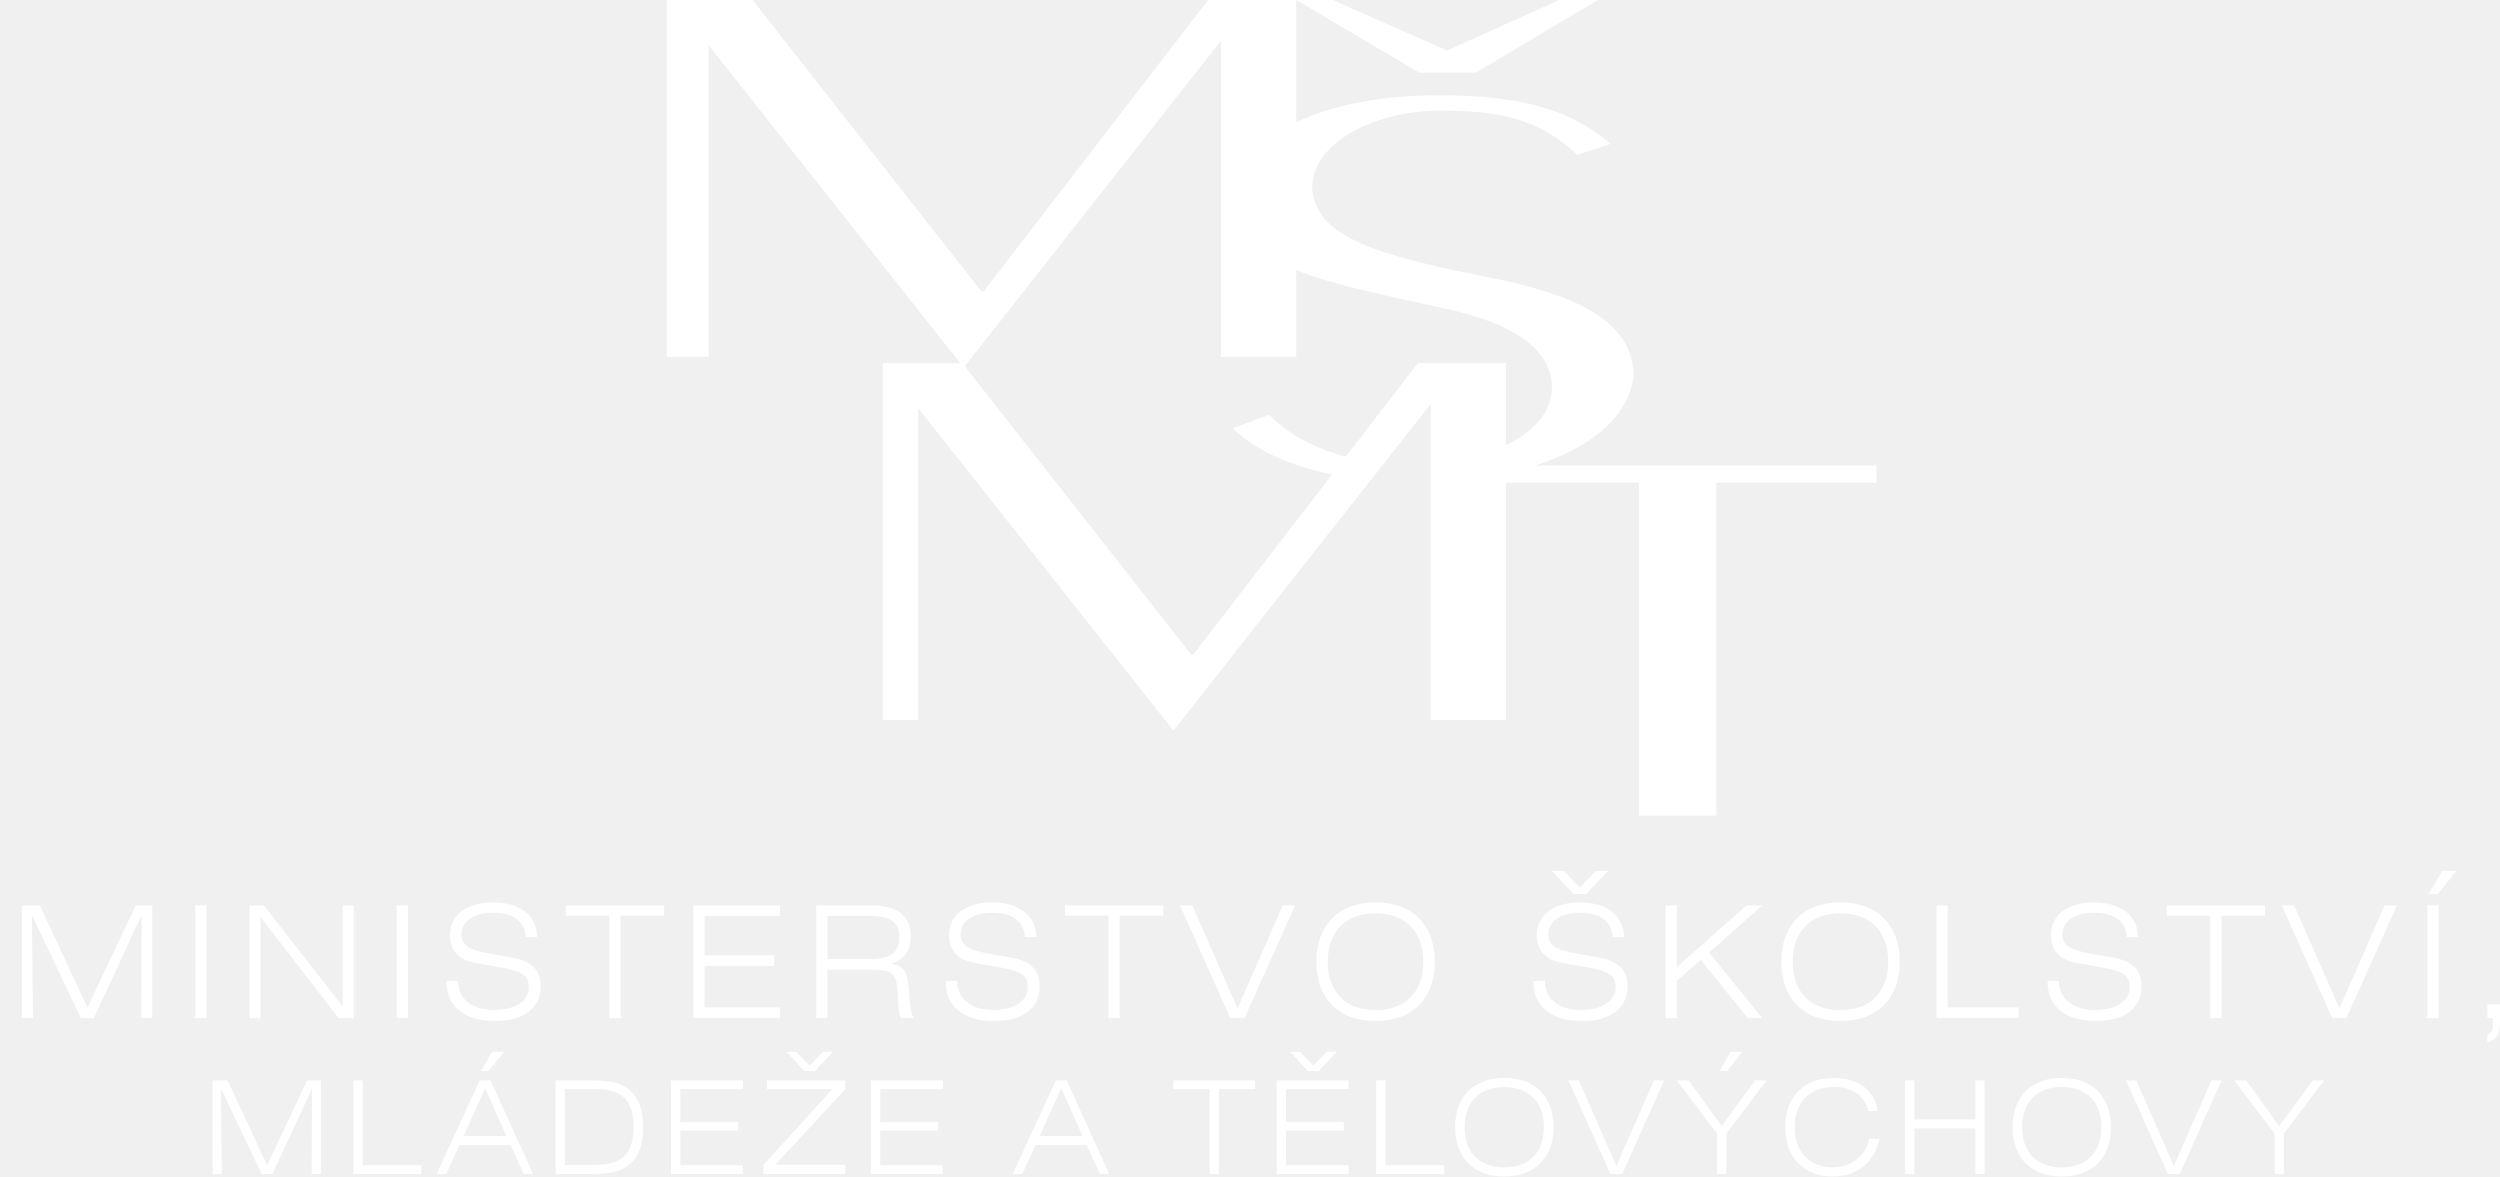
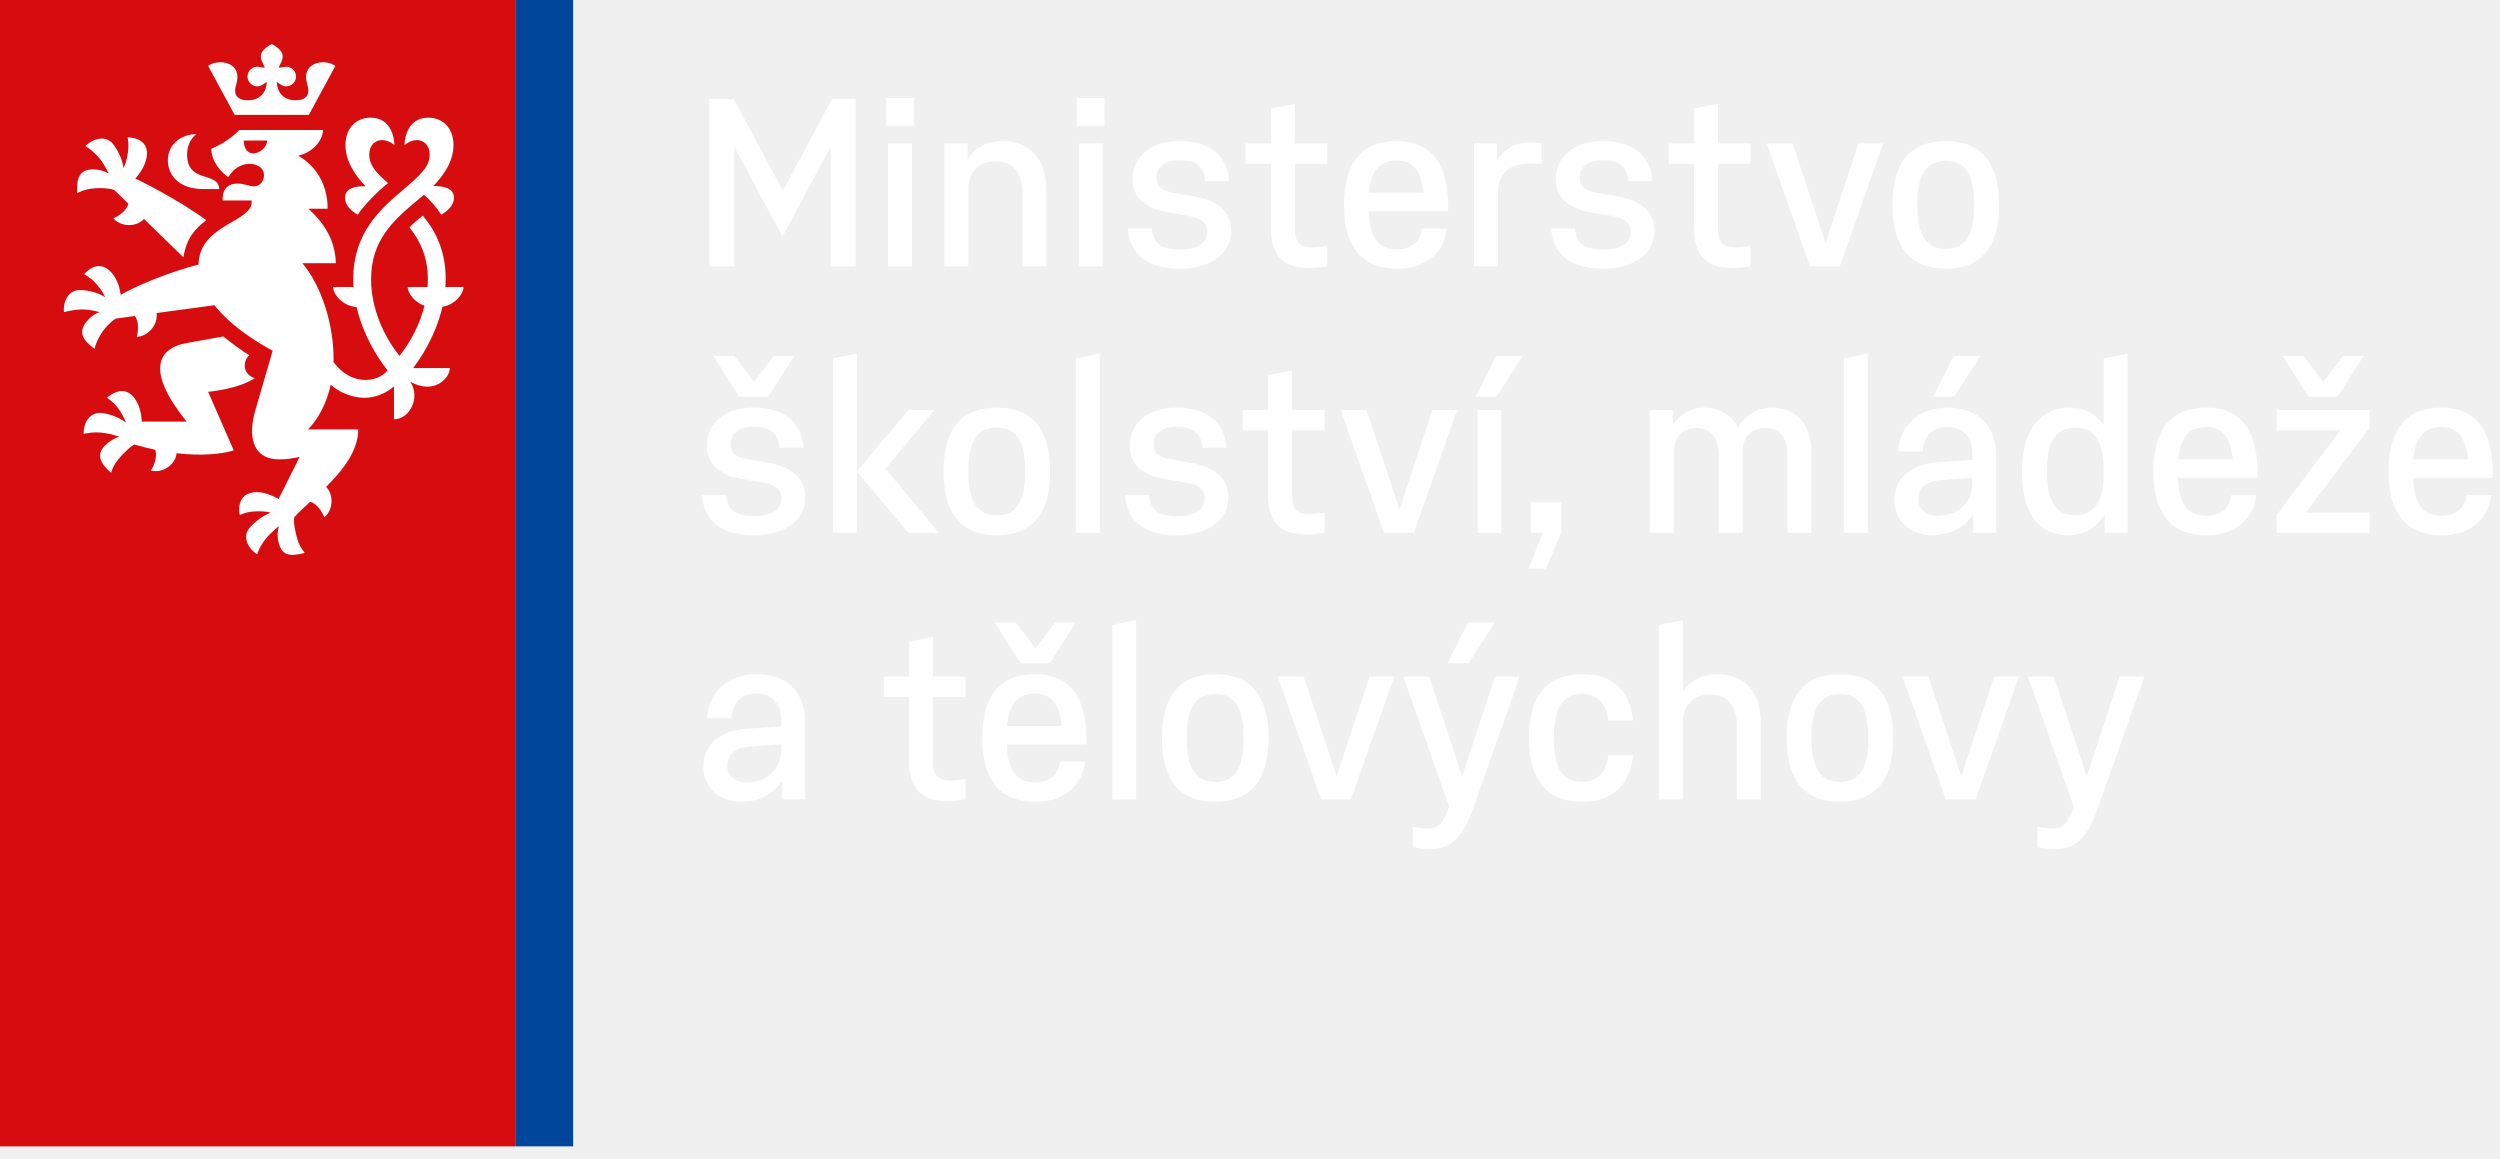
- <svg xmlns="http://www.w3.org/2000/svg" width="102" height="48" viewBox="0 0 102 48" fill="none">
-   <path d="M60.208 2.964L65.192 0h-1.576l-4.581 2.062L54.375 0h-1.487l5.02 2.964h2.3zm2.42 16.032c2.184-.7 3.806-1.927 4.024-3.646 0-2.426-2.838-3.397-5.633-3.975-4.057-.809-6.941-1.479-7.392-3.235a1.46 1.46 0 01-.091-.554c.09-1.895 2.75-3.073 5.185-3.073 2.478 0 4.055.321 5.632 1.803l1.353-.441c-1.757-1.57-4.146-1.987-6.985-1.987-2.36 0-4.376.396-5.833 1.105V0h-3.596l-9.161 11.89h-.088L30.704 0H27.2v14.564h1.71V1.844l10.267 12.97h-3.16v14.564h1.449v-12.72l10.39 13.125h.042l10.479-13.306v12.901h3.068v-9.682h5.423v13.583h3.156V19.696h6.533v-.7H62.628zm-1.184-.837v-3.345h-3.595l-2.94 3.816c-1.22-.317-2.303-.874-3.13-1.708l-1.488.554c.954.922 2.387 1.539 4.057 1.883l-5.66 7.344H48.6l-9.237-11.762L49.818 1.662v12.902h3.07V11.02c1.62.65 3.842 1.066 6.102 1.58 3.336.716 4.328 1.987 4.328 3.212 0 .945-.678 1.775-1.874 2.347zM.893 36.939h.733l1.942 4.173 1.97-4.173h.674v4.599H5.76l.018-4.203-1.948 4.203H3.3l-1.999-4.203.045 4.203H.893v-4.6zM7.97 36.938h.458v4.599H7.97v-4.599zM10.18 36.939h.587l3.216 4.127V36.94h.446v4.599h-.612l-3.191-4.127v4.127h-.446v-4.6zM16.186 36.938h.459v4.599h-.459v-4.599zM18.69 40.023v.024c0 .695.567 1.16 1.458 1.16.899 0 1.427-.382 1.427-.942 0-.524-.37-.656-1.147-.797l-.98-.172c-.733-.127-1.09-.509-1.09-1.146 0-.79.65-1.33 1.752-1.33 1.121 0 1.783.533 1.808 1.412h-.458c-.058-.643-.516-.992-1.338-.992-.815 0-1.293.355-1.293.885 0 .483.377.649 1.146.782l.874.153c.834.147 1.21.504 1.21 1.186 0 .878-.681 1.413-1.867 1.413-1.235 0-1.968-.611-1.968-1.567v-.07h.466zM24.861 37.36h-1.777v-.421h4.012v.42H25.32v4.178h-.459V37.36zM28.287 36.939h3.535v.428h-3.075v1.612h2.84v.432h-2.84v1.694h3.075v.433h-3.535v-4.6zM33.3 36.939h2.205c1.095 0 1.65.414 1.65 1.236 0 .605-.243.962-.797 1.147.523.083.643.325.707.873.07.61.032 1.076.223 1.343h-.536c-.14-.42-.101-.878-.159-1.343-.057-.473-.325-.632-.898-.632H33.76v1.975h-.46v-4.6zm.46.428v1.764h1.694c.847 0 1.235-.236 1.235-.885 0-.683-.407-.88-1.293-.88H33.76zM39.052 40.023v.024c0 .695.567 1.16 1.459 1.16.897 0 1.426-.382 1.426-.942 0-.524-.369-.656-1.147-.797l-.98-.172c-.733-.127-1.09-.509-1.09-1.146 0-.79.65-1.33 1.752-1.33 1.121 0 1.784.533 1.809 1.412h-.459c-.057-.643-.515-.992-1.337-.992-.816 0-1.293.355-1.293.885 0 .483.376.649 1.146.782l.873.153c.834.147 1.21.504 1.21 1.186 0 .878-.68 1.413-1.866 1.413-1.236 0-1.967-.611-1.967-1.567v-.07h.464zM45.224 37.36h-1.778v-.421h4.013v.42h-1.777v4.178h-.458V37.36zM48.142 36.939h.502l1.847 4.204 1.847-4.204h.504l-2.064 4.599h-.58l-2.056-4.6zM56.122 41.66c-1.51 0-2.413-.924-2.413-2.422 0-1.495.903-2.419 2.413-2.419 1.51 0 2.42.924 2.42 2.419 0 1.498-.91 2.421-2.42 2.421zm1.949-2.422c0-1.235-.733-1.974-1.949-1.974-1.216 0-1.949.74-1.949 1.974 0 1.236.733 1.975 1.95 1.975 1.215 0 1.948-.739 1.948-1.975zM63.033 40.023v.024c0 .695.566 1.16 1.458 1.16.899 0 1.426-.382 1.426-.942 0-.524-.37-.656-1.145-.797l-.981-.172c-.732-.127-1.089-.509-1.089-1.146 0-.79.65-1.33 1.752-1.33 1.12 0 1.783.533 1.809 1.412h-.46c-.057-.643-.516-.992-1.338-.992-.814 0-1.293.355-1.293.885 0 .483.376.649 1.147.782l.873.153c.835.147 1.21.504 1.21 1.186 0 .878-.68 1.413-1.867 1.413-1.235 0-1.967-.611-1.967-1.567v-.07h.465zm2.082-4.491h.492l-.887.943h-.522l-.885-.943h.49l.656.681.656-.681zM67.956 36.939h.459v2.517l2.846-2.517h.637l-2.165 1.924 2.165 2.675h-.586l-1.923-2.375-.974.853v1.522h-.46v-4.6zM75.09 41.66c-1.51 0-2.413-.924-2.413-2.422 0-1.495.903-2.419 2.413-2.419 1.51 0 2.42.924 2.42 2.419 0 1.498-.91 2.421-2.42 2.421zm1.949-2.422c0-1.235-.734-1.974-1.95-1.974s-1.948.74-1.948 1.974c0 1.236.732 1.975 1.949 1.975 1.215 0 1.949-.739 1.949-1.975zM79.007 36.939h.459v4.166h2.892v.433h-3.35v-4.6zM84.007 40.023v.024c0 .695.567 1.16 1.459 1.16.898 0 1.427-.382 1.427-.942 0-.524-.37-.656-1.147-.797l-.98-.172c-.733-.127-1.09-.509-1.09-1.146 0-.79.649-1.33 1.751-1.33 1.121 0 1.785.533 1.809 1.412h-.459c-.056-.643-.515-.992-1.337-.992-.815 0-1.293.355-1.293.885 0 .483.376.649 1.147.782l.872.153c.835.147 1.21.504 1.21 1.186 0 .878-.68 1.413-1.865 1.413-1.236 0-1.969-.611-1.969-1.567v-.07h.465zM90.18 37.36h-1.778v-.421h4.012v.42h-1.776v4.178h-.459V37.36zM93.096 36.939h.504l1.847 4.204 1.847-4.204h.502l-2.064 4.599h-.579l-2.057-4.6zM99.039 36.938h.459v4.599h-.46v-4.599zm.599-1.406h.579l-.752.943h-.376l.549-.943zM101.483 40.977H102v.746c0 .446-.115.676-.517.81v-.295c.174-.088.23-.216.23-.426v-.275h-.23v-.56zM8.677 44.081h.608l1.613 3.464 1.633-3.464h.56V47.9h-.376l.017-3.49-1.618 3.49h-.44l-1.66-3.49.038 3.49h-.375V44.08zM14.419 44.081h.38v3.459h2.4v.36h-2.78V44.08zM19.573 44.081h.44l1.74 3.819h-.387l-.533-1.18h-2.089l-.54 1.18h-.392l1.761-3.819zm1.09 2.27L19.79 44.4l-.878 1.95h1.75zm-.582-3.438h.482l-.624.783h-.313l.455-.782zM25.627 44.426c.423.327.614.84.614 1.564 0 .725-.19 1.239-.614 1.567-.391.3-.882.342-1.565.342h-1.39v-3.818h1.39c.683 0 1.174.043 1.565.345zm-2.575 0v3.109h1.01c.546 0 .941-.037 1.253-.244.376-.248.534-.677.534-1.326 0-.635-.169-1.058-.534-1.301-.322-.212-.745-.238-1.338-.238h-.925zM27.377 44.081h2.934v.355h-2.553v1.338h2.358v.36h-2.358v1.406h2.553v.36h-2.934V44.08zM31.152 47.524l2.808-3.088h-2.67v-.355h3.199v.355l-2.861 3.088h2.86v.376h-3.336v-.376zm2.427-4.61h.407l-.734.782h-.434l-.735-.783h.407l.545.566.544-.566zM35.535 44.081h2.934v.355h-2.553v1.338h2.358v.36h-2.358v1.406h2.553v.36h-2.934V44.08zM43.08 44.081h.439l1.74 3.819h-.386l-.534-1.18h-2.09l-.538 1.18h-.392l1.761-3.819zm1.09 2.27l-.873-1.951-.878 1.95h1.75zM49.351 44.43h-1.475v-.349h3.331v.35h-1.476V47.9h-.38v-3.47zM52.09 44.081h2.935v.355H52.47v1.338h2.357v.36H52.47v1.406h2.555v.36H52.09V44.08zm2.04-1.168h.409l-.736.783h-.433l-.735-.782h.406l.545.566.545-.566zM56.146 44.081h.38v3.459h2.4v.36h-2.78V44.08zM61.374 48c-1.253 0-2.004-.767-2.004-2.009s.75-2.01 2.004-2.01c1.253 0 2.01.768 2.01 2.01 0 1.242-.757 2.009-2.01 2.009zm1.618-2.009c0-1.026-.608-1.64-1.618-1.64-1.01 0-1.617.614-1.617 1.64 0 1.026.608 1.64 1.617 1.64 1.01 0 1.618-.614 1.618-1.64zM63.997 44.081h.416l1.535 3.49 1.532-3.49h.419L66.186 47.9h-.482l-1.707-3.819zM70.056 46.25L68.41 44.08h.486l1.35 1.862 1.362-1.862h.472l-1.644 2.169v1.65h-.381v-1.65zm.555-3.337h.48l-.623.783h-.313l.456-.783zM74.835 44.351c-1 0-1.612.62-1.612 1.64 0 1.01.612 1.634 1.537 1.634.769 0 1.354-.445 1.507-1.159h.409C76.5 47.407 75.77 48 74.772 48c-1.17 0-1.936-.782-1.936-2.01 0-1.242.75-2.008 2.005-2.008.994 0 1.649.512 1.77 1.348h-.385c-.149-.624-.645-.979-1.391-.979zM77.727 44.081h.381v1.592h2.485v-1.592h.38V47.9h-.38v-1.862h-2.485V47.9h-.38V44.08zM84.12 48c-1.255 0-2.005-.767-2.005-2.009s.75-2.01 2.005-2.01c1.252 0 2.008.768 2.008 2.01 0 1.242-.756 2.009-2.008 2.009zm1.617-2.009c0-1.026-.607-1.64-1.617-1.64s-1.618.614-1.618 1.64c0 1.026.608 1.64 1.618 1.64 1.01 0 1.617-.614 1.617-1.64zM86.742 44.081h.417l1.534 3.49 1.534-3.49h.417L88.93 47.9h-.482l-1.707-3.819zM92.801 46.25l-1.645-2.169h.486l1.349 1.862 1.365-1.862h.47l-1.644 2.169v1.65h-.38v-1.65z" fill="#fff" />
+ <svg xmlns="http://www.w3.org/2000/svg" width="136" height="63" viewBox="0 0 136 63" fill="none">
+   <path d="M28.063 0H0v62.362h28.063V0z" fill="#D70C0F" />
+   <path d="M31.18 0h-3.117v62.362h3.117V0z" fill="#00469B" />
+   <path d="M13.862 20.568s-.423-.1-.523-.497c-.124-.473.224-.747.224-.747-.423-.25-.946-.649-1.419-1.021l-1.943.348c-1.718.299-2.216 1.594-.05 4.284h-2.44c-.025-.574-.174-.922-.324-1.171-.423-.673-1.021-.598-1.568-.124.298.198.498.398.697.696.199.3.299.548.324.648-.424-.348-1.171-.548-1.47-.523-.373.024-.821.373-.821 1.145 0 0 .522-.149 1.145-.05.349.05.797.2.797.2-.274.075-.573.274-.772.474-.498.497-.274.97.324 1.494.1-.35.274-.648.672-1.046.349-.35.448-.424.598-.498.385.114.76.209 1.124.284.189.497-.228 1.135-.228 1.135.696.174 1.367-.396 1.394-.943 1.324.153 2.415.058 3.113-.153l-1.394-3.188s1.668-.149 2.54-.747zM6.217 10.335l.765.746c-.116.507-.816.797-.816.797.486.535 1.326.43 1.668.032l2.142 2.085c.174-1.046.623-1.544 1.245-2.018-1.668-1.22-3.86-2.266-3.86-2.266.374-.422.524-.772.598-1.07.175-.772-.299-1.145-1.02-1.17.074.347.049.696 0 .945-.05.3-.1.474-.225.723-.05-.549-.448-1.22-.672-1.42-.274-.248-.847-.299-1.395.224 0 0 .498.3.847.772.2.274.423.723.423.723a1.824 1.824 0 00-.872-.225c-.722 0-.896.498-.846 1.296.324-.175.697-.275 1.22-.275.324 0 .573.026.798.1z" fill="#fff" />
+   <path d="M25.217 15.614h-.987c.01-.148.016-.297.016-.448 0-1.518-.548-2.59-1.245-3.437 0 0-.523.4-.722.648.572.723.996 1.593.996 2.814 0 .141-.006.283-.017.423h-1.08c0 .299.335.82.914 1.017a7.199 7.199 0 01-1.361 2.727c-.862-1.067-1.544-2.593-1.544-4.167 0-2.091 1.17-3.163 2.415-4.209.108-.09.275-.222.468-.389.319.29.652.641.927 1.086 0 0 .697-.348.697-.92 0-.534-.58-.647-1.123-.636.549-.565 1.098-1.337 1.098-2.228 0-.921-.573-1.495-1.37-1.495-1.17 0-1.294 1.22-1.294 1.495 0 0 .298-.274.672-.274.349 0 .697.248.697.796 0 .673-.548 1.146-1.544 1.992-1.145.972-2.614 2.291-2.614 4.757 0 .151.005.3.016.448H18.12c0 .357.477 1.03 1.278 1.092.439 1.885 1.533 3.253 1.69 3.442-.161.19-.54.521-1.2.521-.65 0-1.25-.314-1.747-.97.002-.075.004-.149.004-.224 0-1.819-.648-3.91-1.694-5.156h1.818c-.025-1.046-.448-2.017-1.494-2.963h1.046c0-2.066-1.469-2.789-1.594-2.889.947-.224 1.345-.97 1.345-1.395h-4.557s-.548.623-1.519 1.021c0 .674.498 1.246.92 1.544.4-.647.898-.721 1.172-.721.423 0 .772.224.772.623 0 .298-.2.596-.548.596-.25 0-.523-.149-.897-.149-.92 0-.797.921-.797.921h1.569c.148 1.186-2.84 1.245-2.887 3.484-2.606.693-4.235 1.647-4.235 1.647-.075-.549-.25-.896-.448-1.145-.498-.623-1.071-.498-1.544.024.324.174.498.323.747.623.249.298.274.374.398.623-.448-.3-1.22-.424-1.52-.374-.372.05-.771.448-.721 1.195 0 0 .498-.15.996-.15s.947.15.947.15c-.274.075-.548.298-.723.523-.448.573-.199.996.449 1.47.074-.35.299-.798.572-1.122.15-.173.4-.422.573-.523l1.046-.142c.313.428.1 1.139.1 1.139.712-.05 1.181-.777 1.075-1.298l3.152-.427c1.086 1.367 2.846 2.302 3.169 2.471l-.947 3.263c-.398 1.37-.124 2.415.897 2.614.647.125 1.519-.099 1.519-.099l-1.146 2.291c-.498-.273-.87-.373-1.17-.373-.797 0-1.071.547-.946 1.245.348-.15.597-.2.97-.2.225 0 .449 0 .723.076-.523.173-1.096.696-1.245.945-.199.324-.125.897.498 1.32 0 0 .149-.498.573-.97.249-.274.622-.574.622-.574-.1.274-.1.647-.025.897.175.673.523.797 1.42.572-.224-.299-.374-.548-.498-1.145-.075-.324-.1-.573-.075-.796.213-.243.522-.526.868-.842.509.14.776.842.776.842.529-.457.477-1.285.092-1.656.897-.889 1.75-1.954 1.75-3.126h-2.74s.882-.787 1.243-2.434c.489.46 1.226.716 1.846.716a2.5 2.5 0 001.594-.622v1.793c.797 0 1.469-1.097.896-2.043 1.295.722 2.142-.199 2.142-.746h-1.997c.323-.418 1.212-1.677 1.594-3.333.724-.118 1.15-.739 1.15-1.076zm-11.43-7.27c-.3 0-.523-.226-.523-.698h1.27c0 .348-.4.697-.747.697z" fill="#fff" />
+   <path d="M11.073 10.285h.847c0-.523-.523-.573-.996-.747-.4-.15-.747-.423-.747-1.121 0-.3.074-.772.498-1.12-.748 0-1.544.498-1.544 1.419 0 .747.523 1.569 1.942 1.569zM14.783 6.25H16.8l1.444-2.665c-.497-.372-1.593-.248-1.593.599 0 .299.124.498.124.747 0 .399-.324.523-.697.523-.746 0-1.02-.548-1.02-.996l.223.149c.374.249.822-.05.822-.448a.537.537 0 00-.623-.523l-.323.05.15-.324c.223-.473-.126-.747-.524-.971-.398.224-.747.498-.523.97l.15.325-.324-.05a.537.537 0 00-.623.523c0 .399.448.697.822.448l.224-.15c0 .449-.274.997-1.02.997-.374 0-.698-.124-.698-.523 0-.25.124-.448.124-.747 0-.847-1.095-.971-1.593-.599l1.444 2.665h2.017zM18.768 10.758c0 .574.697.922.697.922.274-.449 1.146-1.345 1.644-1.719-.674-.572-1.021-.996-1.021-1.544 0-.547.348-.796.697-.796.374 0 .671.274.671.274 0-.274-.123-1.495-1.293-1.495-.797 0-1.37.574-1.37 1.495 0 .896.548 1.668 1.096 2.24-.548-.024-1.121.1-1.121.623z" fill="#fff" />
+   <path d="M46.544 14.487v-9.1h-1.287l-2.665 4.992-2.678-4.992h-1.326v9.1h1.352V7.974l2.626 4.901 2.626-4.9v6.512h1.352zM49.715 5.334h-1.508v1.508h1.508V5.334zM49.61 7.805h-1.3v6.682h1.3V7.805zM52.68 10.274c0-1.001.65-1.495 1.468-1.495.871 0 1.47.481 1.47 1.73v3.977h1.3v-4.108c0-1.872-1.002-2.704-2.406-2.704-.806 0-1.456.35-1.885 1.001v-.87h-1.248v6.681h1.3v-4.212zM59.985 7.805h-1.3v6.682h1.3V7.805zM60.088 5.334H58.58v1.508h1.508V5.334zM64.171 13.576c-1.105 0-1.456-.428-1.508-1.144h-1.3c.065 1.378 1.04 2.184 2.808 2.184 1.768 0 2.808-.87 2.808-2.04 0-1.093-.78-1.69-2.04-1.899l-.976-.169c-.767-.13-1.053-.325-1.053-.858 0-.559.455-.936 1.274-.936.975 0 1.326.43 1.379 1.144h1.3c-.066-1.352-1.002-2.184-2.692-2.184-1.638 0-2.56.923-2.56 2.041 0 1.092.753 1.651 2.027 1.86l.988.168c.715.117 1.053.351 1.053.884 0 .624-.559.95-1.508.95zM69.136 12.407c0 1.313.494 2.17 2.08 2.17.286 0 .61-.025.988-.09v-1.105a5.215 5.215 0 01-.806.078c-.715 0-.962-.3-.962-1.053V8.91h1.768V7.805h-1.768V5.646l-1.3.26v1.899h-1.378V8.91h1.378v3.497zM76.001 14.616c1.496 0 2.548-.806 2.705-2.184h-1.353c-.064.69-.584 1.131-1.352 1.131-.988 0-1.508-.61-1.547-2.067h4.317c.012-.09.012-.169.012-.247 0-2.47-1.027-3.575-2.782-3.575-1.859 0-2.886 1.105-2.886 3.471s1.027 3.471 2.886 3.471zm0-5.889c.82 0 1.326.533 1.43 1.768h-2.964c.104-1.235.611-1.768 1.534-1.768zM81.487 10.481c0-.858.455-1.573 1.678-1.573h.701V7.803a3.109 3.109 0 00-.597-.065c-.768 0-1.405.325-1.834.988v-.923h-1.248v6.682h1.3v-4.004zM87.962 10.677l-.975-.169c-.767-.13-1.053-.325-1.053-.858 0-.559.455-.936 1.273-.936.976 0 1.327.43 1.379 1.144h1.3c-.065-1.352-1.001-2.184-2.691-2.184-1.638 0-2.561.923-2.561 2.041 0 1.092.754 1.651 2.028 1.86l.988.168c.715.117 1.053.351 1.053.884 0 .624-.56.95-1.508.95-1.105 0-1.456-.43-1.508-1.145h-1.3c.065 1.378 1.04 2.184 2.808 2.184 1.768 0 2.808-.87 2.808-2.04 0-1.093-.78-1.69-2.041-1.899zM92.16 12.407c0 1.313.493 2.17 2.08 2.17.285 0 .61-.025.987-.09v-1.105a5.218 5.218 0 01-.806.078c-.715 0-.962-.3-.962-1.053V8.91h1.768V7.805H93.46V5.646l-1.3.26v1.899H90.78V8.91h1.378v3.497zM100.09 14.487l2.353-6.682h-1.339l-1.794 5.42-1.794-5.42H96.11l2.353 6.682h1.626zM105.848 14.616c1.872 0 2.9-1.105 2.9-3.471s-1.028-3.471-2.9-3.471c-1.872 0-2.899 1.105-2.899 3.471s1.027 3.471 2.899 3.471zm0-5.863c1.053 0 1.548.728 1.548 2.392s-.495 2.392-1.548 2.392-1.547-.728-1.547-2.392.494-2.392 1.547-2.392zM41.799 21.577l1.404-2.21h-1.118l-1.066 1.417-1.066-1.417h-1.144l1.404 2.21h1.586zM41.773 25.177l-.976-.169c-.767-.13-1.053-.325-1.053-.858 0-.559.455-.936 1.274-.936.975 0 1.326.43 1.379 1.144h1.3c-.066-1.352-1.002-2.184-2.692-2.184-1.638 0-2.56.923-2.56 2.041 0 1.092.753 1.651 2.027 1.86l.988.168c.715.117 1.053.351 1.053.884 0 .625-.559.95-1.508.95-1.105 0-1.456-.43-1.508-1.145h-1.3c.065 1.379 1.04 2.184 2.808 2.184 1.768 0 2.808-.87 2.808-2.04 0-1.093-.78-1.69-2.04-1.899zM51.067 28.987l-2.9-3.497 2.666-3.185h-1.417l-2.795 3.328v-6.397l-1.3.26v9.49h1.3V25.66l2.794 3.328h1.652zM54.227 29.116c1.872 0 2.9-1.105 2.9-3.471s-1.028-3.471-2.9-3.471c-1.872 0-2.899 1.105-2.899 3.471s1.027 3.471 2.9 3.471zm0-5.863c1.053 0 1.547.728 1.547 2.392s-.494 2.392-1.547 2.392-1.547-.728-1.547-2.392.494-2.392 1.547-2.392zM58.53 28.987h1.3v-9.75l-1.3.26v9.49zM64.015 29.116c1.768 0 2.808-.87 2.808-2.04 0-1.093-.78-1.69-2.04-1.899l-.976-.169c-.767-.13-1.053-.325-1.053-.858 0-.559.455-.936 1.274-.936.975 0 1.326.43 1.378 1.144h1.3c-.065-1.352-1-2.184-2.69-2.184-1.639 0-2.562.923-2.562 2.041 0 1.092.754 1.651 2.028 1.86l.988.168c.715.117 1.053.351 1.053.884 0 .625-.56.95-1.508.95-1.105 0-1.456-.43-1.508-1.145h-1.3c.065 1.379 1.04 2.184 2.808 2.184zM72.05 28.987v-1.105a5.227 5.227 0 01-.806.078c-.716 0-.963-.3-.963-1.053V23.41h1.769v-1.105H70.28v-2.159l-1.3.26v1.899h-1.377v1.105h1.377v3.497c0 1.313.495 2.17 2.08 2.17.287 0 .611-.025.989-.09zM76.912 28.987l2.353-6.682h-1.34l-1.793 5.42-1.794-5.42h-1.404l2.353 6.682h1.625zM80.266 21.577h1.144l1.43-2.21h-1.456l-1.118 2.21zM81.681 22.305h-1.3v6.682h1.3v-6.682zM84.932 28.986v-1.664h-1.664v1.664h.65l-.754 1.95h.936l.832-1.95zM97.242 28.986h1.3v-4.342c0-1.742-.975-2.47-2.158-2.47-.793 0-1.443.403-1.846 1.105-.364-.767-1.078-1.105-1.872-1.105-.676 0-1.26.338-1.664.962v-.832h-1.248v6.682h1.3v-4.355c0-.975.637-1.352 1.222-1.352.637 0 1.222.364 1.222 1.482v4.225h1.3v-4.459c0-.87.638-1.248 1.222-1.248.637 0 1.222.364 1.222 1.482v4.225zM101.61 28.987v-9.75l-1.299.26v9.49h1.299zM106.304 21.577l1.43-2.21h-1.456l-1.118 2.21h1.144zM105.459 25.138c-1.481.104-2.404.871-2.404 2.054 0 1.119.819 1.924 2.067 1.924.806 0 1.664-.325 2.223-1.13v1h1.248v-4.212c0-1.664-1.04-2.6-2.665-2.6-1.47 0-2.6.936-2.665 2.392h1.326c.052-.897.585-1.339 1.326-1.339.806 0 1.378.442 1.378 1.495v.299l-1.834.117zm1.834 1.08c0 1.377-1.04 1.846-1.898 1.846-.598 0-1.041-.352-1.041-.91 0-.586.404-.989 1.249-1.04l1.69-.13v.233zM112.531 29.117c.832 0 1.521-.377 1.963-1.17v1.04h1.248v-9.75l-1.3.26v3.627c-.455-.65-1.092-.95-1.807-.95-1.547 0-2.639 1.08-2.639 3.471 0 2.393.962 3.472 2.535 3.472zm.364-5.85c1.053 0 1.547.728 1.547 2.378 0 1.652-.494 2.38-1.547 2.38s-1.547-.728-1.547-2.38c0-1.65.494-2.378 1.547-2.378zM120.031 22.174c-1.86 0-2.886 1.105-2.886 3.471s1.026 3.471 2.886 3.471c1.495 0 2.548-.805 2.704-2.184h-1.352c-.065.69-.585 1.132-1.352 1.132-.989 0-1.509-.612-1.548-2.068h4.317c.013-.09.013-.169.013-.247 0-2.47-1.027-3.575-2.782-3.575zm-1.534 2.821c.104-1.235.61-1.768 1.534-1.768.819 0 1.326.533 1.429 1.768h-2.963zM123.854 23.41h3.458l-3.458 4.602v.975h5.044v-1.105h-3.459l3.459-4.602v-.975h-5.044v1.105zM127.169 21.577l1.405-2.21h-1.118l-1.066 1.417-1.066-1.417h-1.144l1.403 2.21h1.586zM135.606 25.749c0-2.47-1.027-3.575-2.782-3.575-1.86 0-2.886 1.105-2.886 3.471s1.026 3.471 2.886 3.471c1.495 0 2.548-.805 2.704-2.184h-1.352c-.065.69-.585 1.132-1.352 1.132-.989 0-1.509-.612-1.548-2.068h4.317c.013-.09.013-.169.013-.247zm-4.316-.754c.104-1.235.61-1.768 1.534-1.768.819 0 1.326.533 1.429 1.768h-2.963zM41.135 36.674c-1.47 0-2.6.936-2.665 2.392h1.326c.052-.897.585-1.339 1.326-1.339.806 0 1.378.442 1.378 1.495v.299l-1.833.117c-1.482.104-2.405.871-2.405 2.054 0 1.118.819 1.924 2.067 1.924.806 0 1.664-.325 2.223-1.13v1H43.8v-4.212c0-1.664-1.04-2.6-2.665-2.6zm1.365 4.043c0 1.378-1.04 1.846-1.898 1.846-.598 0-1.04-.35-1.04-.91 0-.585.403-.988 1.248-1.04l1.69-.13v.234zM50.756 34.647l-1.3.26v1.898h-1.378v1.105h1.378v3.497c0 1.313.494 2.17 2.08 2.17.286 0 .611-.025.988-.09v-1.105a5.215 5.215 0 01-.806.078c-.715 0-.962-.3-.962-1.053V37.91h1.768v-1.105h-1.768v-2.158zM56.32 36.674c-1.86 0-2.886 1.105-2.886 3.471s1.026 3.471 2.886 3.471c1.495 0 2.548-.806 2.704-2.184h-1.352c-.065.69-.585 1.131-1.352 1.131-.989 0-1.508-.61-1.547-2.067h4.316c.013-.09.013-.169.013-.247 0-2.47-1.027-3.575-2.782-3.575zm-1.534 2.821c.104-1.235.61-1.768 1.534-1.768.819 0 1.325.533 1.43 1.768h-2.964zM55.265 33.867h-1.144l1.404 2.21h1.586l1.404-2.21h-1.117l-1.067 1.417-1.066-1.417zM60.506 43.487h1.3v-9.75l-1.3.26v9.49zM66.108 36.674c-1.872 0-2.899 1.105-2.899 3.471s1.027 3.471 2.899 3.471 2.9-1.105 2.9-3.471-1.028-3.471-2.9-3.471zm0 5.863c-1.053 0-1.547-.728-1.547-2.392s.494-2.392 1.547-2.392 1.547.728 1.547 2.392-.494 2.392-1.547 2.392zM72.712 42.226l-1.794-5.421h-1.404l2.353 6.682h1.625l2.353-6.682h-1.34l-1.793 5.42zM79.888 36.077l1.43-2.21h-1.456l-1.118 2.21h1.144zM79.538 42.226l-1.794-5.421H76.34l2.496 7.085-.052.117c-.273.741-.468 1.053-1.118 1.053-.221 0-.494-.026-.806-.078v1.105c.35.065.663.104.936.104 1.131 0 1.781-.624 2.314-2.132l2.561-7.254h-1.339l-1.794 5.42zM86.075 37.753c.767 0 1.3.455 1.417 1.443h1.352c-.195-1.729-1.196-2.522-2.77-2.522-1.871 0-2.898 1.105-2.898 3.471s1.027 3.471 2.899 3.471c1.521 0 2.574-.793 2.77-2.522h-1.353c-.117.988-.65 1.443-1.417 1.443-1.053 0-1.547-.728-1.547-2.392s.494-2.392 1.547-2.392zM93.381 36.674c-.78 0-1.403.325-1.833.95v-3.888l-1.3.26v9.49h1.3v-4.211c0-1.002.65-1.495 1.47-1.495.87 0 1.468.48 1.468 1.729v3.978h1.3v-4.109c0-1.872-1-2.704-2.405-2.704zM100.09 36.674c-1.872 0-2.899 1.105-2.899 3.471s1.027 3.471 2.899 3.471 2.9-1.105 2.9-3.471-1.028-3.471-2.9-3.471zm0 5.863c-1.052 0-1.547-.728-1.547-2.392s.495-2.392 1.547-2.392c1.054 0 1.548.728 1.548 2.392s-.494 2.392-1.548 2.392zM106.694 42.226l-1.794-5.421h-1.404l2.353 6.682h1.626l2.353-6.682h-1.34l-1.794 5.42zM113.519 42.226l-1.794-5.421h-1.405l2.496 7.085-.051.117c-.273.741-.469 1.053-1.119 1.053-.221 0-.494-.026-.806-.078v1.105c.351.065.663.104.936.104 1.132 0 1.782-.624 2.314-2.132l2.562-7.254h-1.34l-1.793 5.42z" fill="#FFF" />
</svg>
